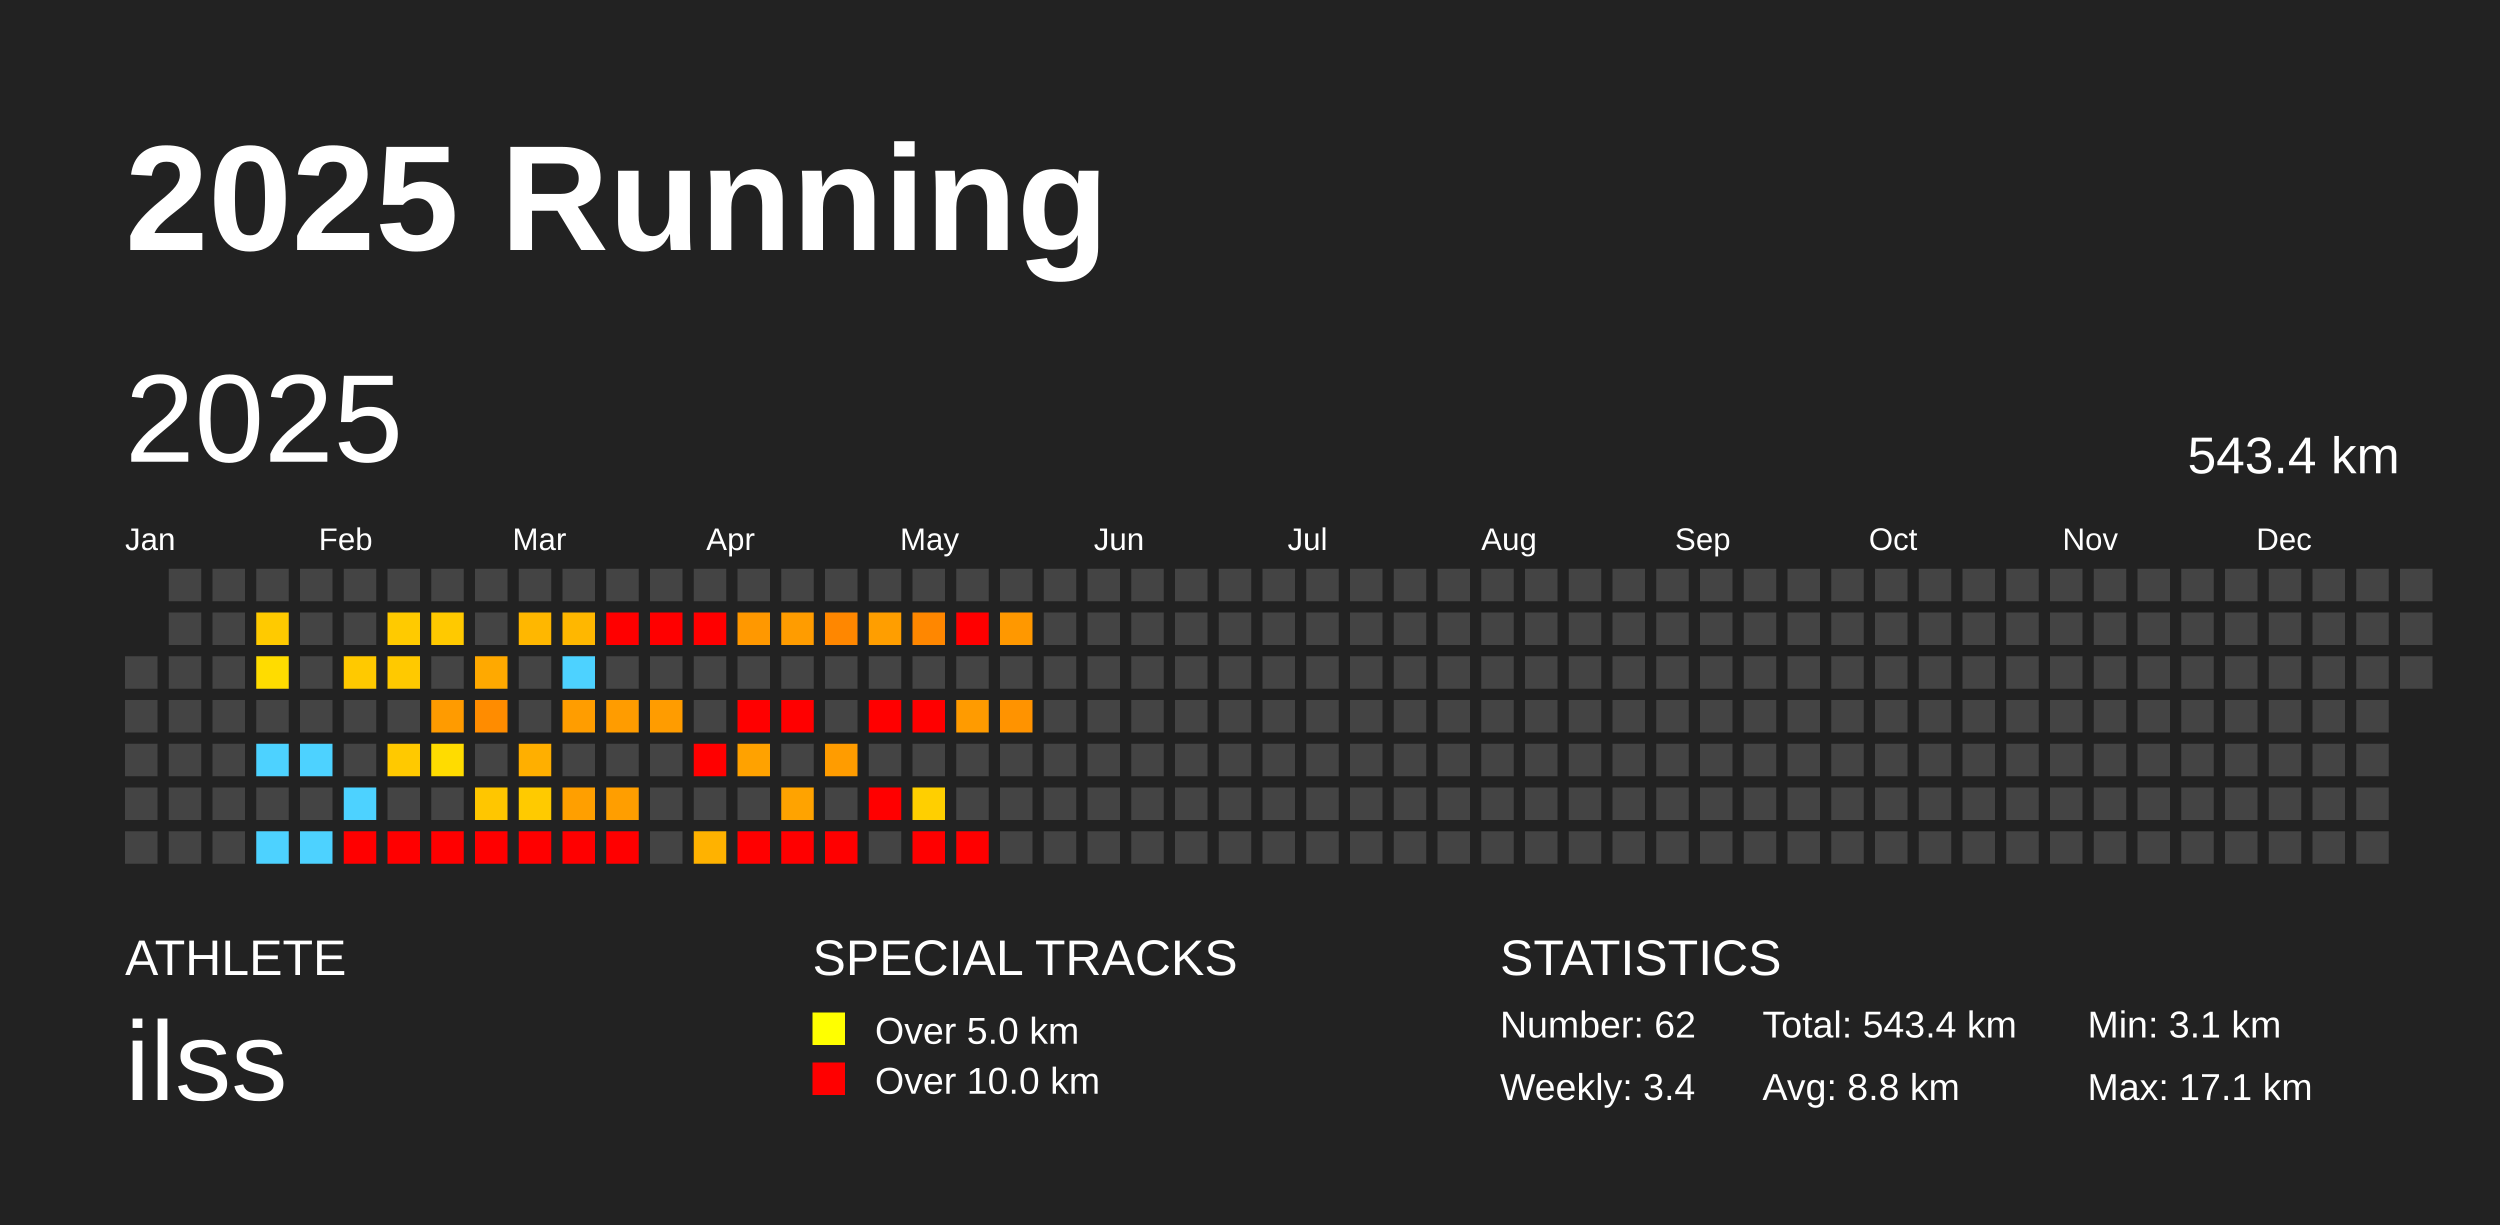
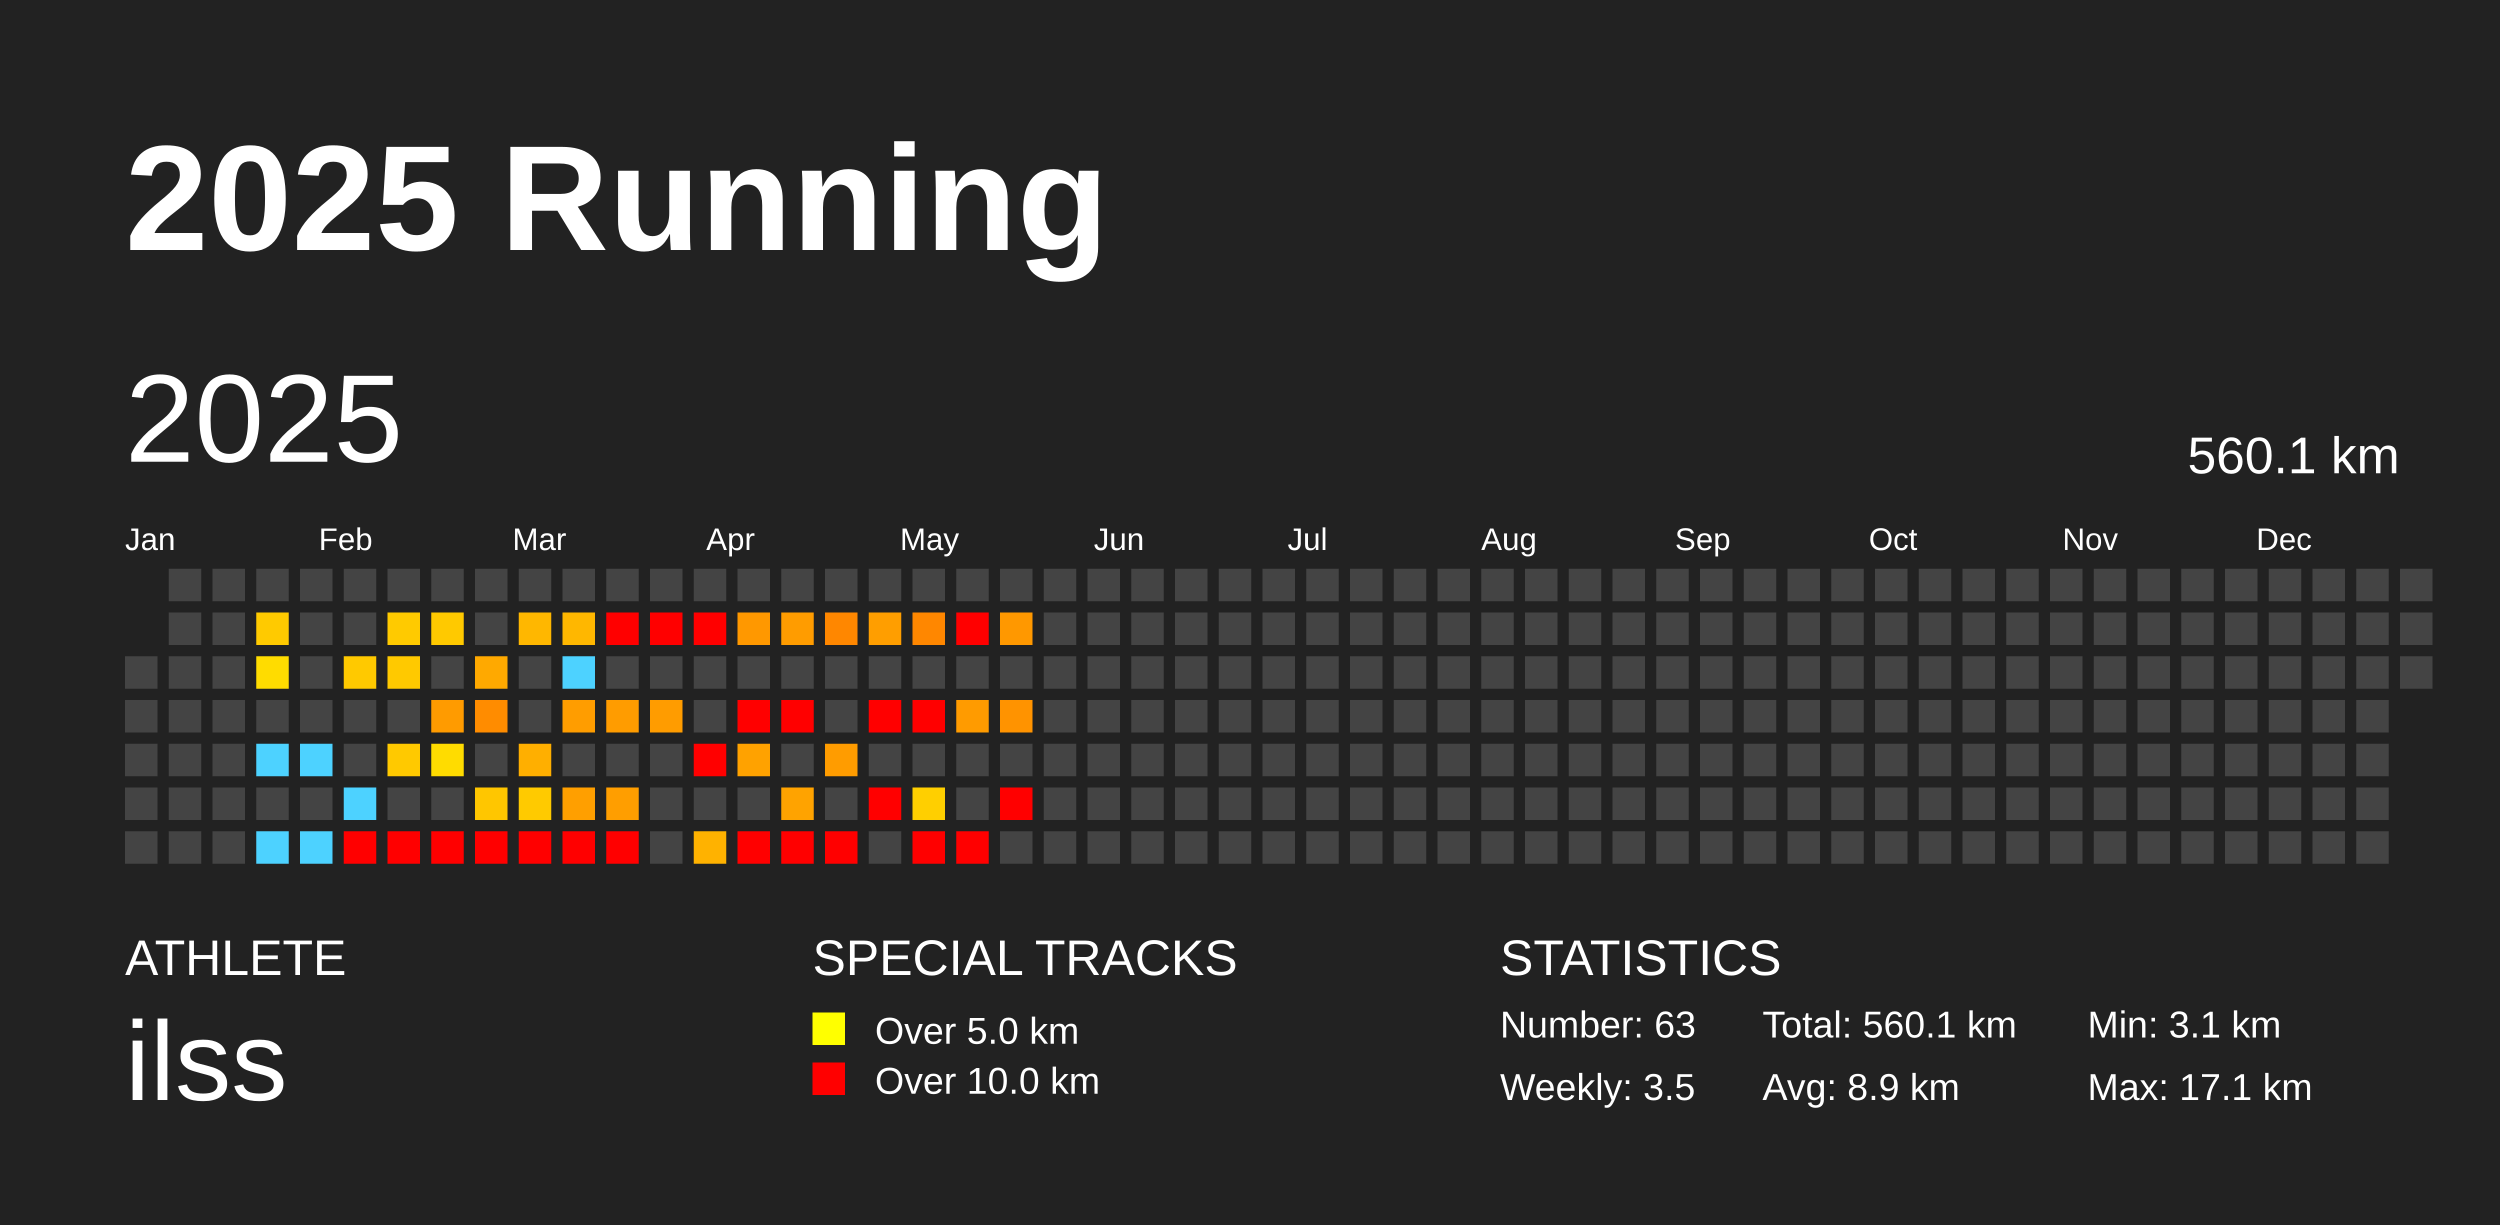
<svg xmlns="http://www.w3.org/2000/svg" baseProfile="full" height="98mm" version="1.1" viewBox="0,0,200,98" width="200mm">
  <defs />
  <rect fill="#222222" height="98" width="200" x="0" y="0" />
  <text fill="#FFFFFF" style="font-size:12px; font-family:Arial; font-weight:bold;" x="10" y="20">2025 Running</text>
  <text fill="#FFFFFF" style="font-size:4px; font-family:Arial" x="10" y="78">ATHLETE</text>
  <text fill="#FFFFFF" style="font-size:9px; font-family:Arial" x="10" y="88">ilss</text>
  <text fill="#FFFFFF" style="font-size:4px; font-family:Arial" x="65" y="78">SPECIAL TRACKS</text>
  <rect fill="yellow" height="2.6" width="2.6" x="65" y="81" />
  <text fill="#FFFFFF" style="font-size:3px; font-family:Arial" x="70" y="83.5">Over 5.0 km</text>
  <rect fill="red" height="2.6" width="2.6" x="65" y="85" />
  <text fill="#FFFFFF" style="font-size:3px; font-family:Arial" x="70" y="87.5">Over 10.0 km</text>
  <text fill="#FFFFFF" style="font-size:4px; font-family:Arial" x="120" y="78">STATISTICS</text>
-   <text fill="#FFFFFF" style="font-size:3px; font-family:Arial" x="120" y="83">Number: 62</text>
-   <text fill="#FFFFFF" style="font-size:3px; font-family:Arial" x="120" y="88">Weekly: 3.4</text>
-   <text fill="#FFFFFF" style="font-size:3px; font-family:Arial" x="141" y="83">Total: 543.4 km</text>
-   <text fill="#FFFFFF" style="font-size:3px; font-family:Arial" x="141" y="88">Avg: 8.8 km</text>
+   <text fill="#FFFFFF" style="font-size:3px; font-family:Arial" x="120" y="83">Number: 63</text>
+   <text fill="#FFFFFF" style="font-size:3px; font-family:Arial" x="120" y="88">Weekly: 3.5</text>
+   <text fill="#FFFFFF" style="font-size:3px; font-family:Arial" x="141" y="83">Total: 560.1 km</text>
+   <text fill="#FFFFFF" style="font-size:3px; font-family:Arial" x="141" y="88">Avg: 8.9 km</text>
  <text fill="#FFFFFF" style="font-size:3px; font-family:Arial" x="167" y="83">Min: 3.1 km</text>
  <text fill="#FFFFFF" style="font-size:3px; font-family:Arial" x="167" y="88">Max: 17.1 km</text>
  <text dominant-baseline="hanging" fill="#FFFFFF" style="font-size:10.0px; font-family:Arial;" x="10" y="30">2025</text>
-   <text dominant-baseline="hanging" fill="#FFFFFF" style="font-size:4.125px; font-family:Arial;" x="175" y="35">543.4 km</text>
+   <text dominant-baseline="hanging" fill="#FFFFFF" style="font-size:4.125px; font-family:Arial;" x="175" y="35">560.1 km</text>
  <text fill="#FFFFFF" style="font-size:2.5px; font-family:Arial" x="10.0" y="44">Jan</text>
  <text fill="#FFFFFF" style="font-size:2.5px; font-family:Arial" x="25.5" y="44">Feb</text>
  <text fill="#FFFFFF" style="font-size:2.5px; font-family:Arial" x="41.0" y="44">Mar</text>
  <text fill="#FFFFFF" style="font-size:2.5px; font-family:Arial" x="56.5" y="44">Apr</text>
  <text fill="#FFFFFF" style="font-size:2.5px; font-family:Arial" x="72.0" y="44">May</text>
  <text fill="#FFFFFF" style="font-size:2.5px; font-family:Arial" x="87.5" y="44">Jun</text>
  <text fill="#FFFFFF" style="font-size:2.5px; font-family:Arial" x="103.0" y="44">Jul</text>
  <text fill="#FFFFFF" style="font-size:2.5px; font-family:Arial" x="118.5" y="44">Aug</text>
  <text fill="#FFFFFF" style="font-size:2.5px; font-family:Arial" x="134.0" y="44">Sep</text>
  <text fill="#FFFFFF" style="font-size:2.5px; font-family:Arial" x="149.5" y="44">Oct</text>
  <text fill="#FFFFFF" style="font-size:2.5px; font-family:Arial" x="165.0" y="44">Nov</text>
  <text fill="#FFFFFF" style="font-size:2.5px; font-family:Arial" x="180.5" y="44">Dec</text>
  <rect fill="#444444" height="2.6" width="2.6" x="10.0" y="52.5" />
  <rect fill="#444444" height="2.6" width="2.6" x="10.0" y="56.0" />
  <rect fill="#444444" height="2.6" width="2.6" x="10.0" y="59.5" />
  <rect fill="#444444" height="2.6" width="2.6" x="10.0" y="63.0" />
  <rect fill="#444444" height="2.6" width="2.6" x="10.0" y="66.5" />
  <rect fill="#444444" height="2.6" width="2.6" x="13.5" y="45.5" />
  <rect fill="#444444" height="2.6" width="2.6" x="13.5" y="49.0" />
  <rect fill="#444444" height="2.6" width="2.6" x="13.5" y="52.5" />
  <rect fill="#444444" height="2.6" width="2.6" x="13.5" y="56.0" />
  <rect fill="#444444" height="2.6" width="2.6" x="13.5" y="59.5" />
  <rect fill="#444444" height="2.6" width="2.6" x="13.5" y="63.0" />
  <rect fill="#444444" height="2.6" width="2.6" x="13.5" y="66.5" />
  <rect fill="#444444" height="2.6" width="2.6" x="17.0" y="45.5" />
  <rect fill="#444444" height="2.6" width="2.6" x="17.0" y="49.0" />
  <rect fill="#444444" height="2.6" width="2.6" x="17.0" y="52.5" />
  <rect fill="#444444" height="2.6" width="2.6" x="17.0" y="56.0" />
  <rect fill="#444444" height="2.6" width="2.6" x="17.0" y="59.5" />
  <rect fill="#444444" height="2.6" width="2.6" x="17.0" y="63.0" />
  <rect fill="#444444" height="2.6" width="2.6" x="17.0" y="66.5" />
  <rect fill="#444444" height="2.6" width="2.6" x="20.5" y="45.5" />
  <rect fill="#ffca00" height="2.6" width="2.6" x="20.5" y="49.0" />
  <rect fill="#ffdc00" height="2.6" width="2.6" x="20.5" y="52.5" />
  <rect fill="#444444" height="2.6" width="2.6" x="20.5" y="56.0" />
  <rect fill="#4dd2ff" height="2.6" width="2.6" x="20.5" y="59.5" />
  <rect fill="#444444" height="2.6" width="2.6" x="20.5" y="63.0" />
  <rect fill="#4dd2ff" height="2.6" width="2.6" x="20.5" y="66.5" />
  <rect fill="#444444" height="2.6" width="2.6" x="24.0" y="45.5" />
  <rect fill="#444444" height="2.6" width="2.6" x="24.0" y="49.0" />
  <rect fill="#444444" height="2.6" width="2.6" x="24.0" y="52.5" />
  <rect fill="#444444" height="2.6" width="2.6" x="24.0" y="56.0" />
  <rect fill="#4dd2ff" height="2.6" width="2.6" x="24.0" y="59.5" />
  <rect fill="#444444" height="2.6" width="2.6" x="24.0" y="63.0" />
  <rect fill="#4dd2ff" height="2.6" width="2.6" x="24.0" y="66.5" />
  <rect fill="#444444" height="2.6" width="2.6" x="27.5" y="45.5" />
  <rect fill="#444444" height="2.6" width="2.6" x="27.5" y="49.0" />
  <rect fill="#ffc900" height="2.6" width="2.6" x="27.5" y="52.5" />
  <rect fill="#444444" height="2.6" width="2.6" x="27.5" y="56.0" />
  <rect fill="#444444" height="2.6" width="2.6" x="27.5" y="59.5" />
  <rect fill="#4dd2ff" height="2.6" width="2.6" x="27.5" y="63.0" />
  <rect fill="red" height="2.6" width="2.6" x="27.5" y="66.5" />
  <rect fill="#444444" height="2.6" width="2.6" x="31.0" y="45.5" />
  <rect fill="#ffca00" height="2.6" width="2.6" x="31.0" y="49.0" />
  <rect fill="#ffc900" height="2.6" width="2.6" x="31.0" y="52.5" />
  <rect fill="#444444" height="2.6" width="2.6" x="31.0" y="56.0" />
  <rect fill="#ffc900" height="2.6" width="2.6" x="31.0" y="59.5" />
  <rect fill="#444444" height="2.6" width="2.6" x="31.0" y="63.0" />
  <rect fill="red" height="2.6" width="2.6" x="31.0" y="66.5" />
  <rect fill="#444444" height="2.6" width="2.6" x="34.5" y="45.5" />
  <rect fill="#ffc900" height="2.6" width="2.6" x="34.5" y="49.0" />
  <rect fill="#444444" height="2.6" width="2.6" x="34.5" y="52.5" />
  <rect fill="#ff9b00" height="2.6" width="2.6" x="34.5" y="56.0" />
  <rect fill="#ffdc00" height="2.6" width="2.6" x="34.5" y="59.5" />
  <rect fill="#444444" height="2.6" width="2.6" x="34.5" y="63.0" />
  <rect fill="red" height="2.6" width="2.6" x="34.5" y="66.5" />
  <rect fill="#444444" height="2.6" width="2.6" x="38.0" y="45.5" />
  <rect fill="#444444" height="2.6" width="2.6" x="38.0" y="49.0" />
  <rect fill="#ffa900" height="2.6" width="2.6" x="38.0" y="52.5" />
  <rect fill="#ff8c00" height="2.6" width="2.6" x="38.0" y="56.0" />
  <rect fill="#444444" height="2.6" width="2.6" x="38.0" y="59.5" />
  <rect fill="#ffc600" height="2.6" width="2.6" x="38.0" y="63.0" />
  <rect fill="red" height="2.6" width="2.6" x="38.0" y="66.5" />
  <rect fill="#444444" height="2.6" width="2.6" x="41.5" y="45.5" />
  <rect fill="#ffb700" height="2.6" width="2.6" x="41.5" y="49.0" />
  <rect fill="#444444" height="2.6" width="2.6" x="41.5" y="52.5" />
  <rect fill="#444444" height="2.6" width="2.6" x="41.5" y="56.0" />
  <rect fill="#ffaf00" height="2.6" width="2.6" x="41.5" y="59.5" />
  <rect fill="#ffca00" height="2.6" width="2.6" x="41.5" y="63.0" />
  <rect fill="red" height="2.6" width="2.6" x="41.5" y="66.5" />
  <rect fill="#444444" height="2.6" width="2.6" x="45.0" y="45.5" />
  <rect fill="#ffb700" height="2.6" width="2.6" x="45.0" y="49.0" />
  <rect fill="#4dd2ff" height="2.6" width="2.6" x="45.0" y="52.5" />
  <rect fill="#ff9d00" height="2.6" width="2.6" x="45.0" y="56.0" />
  <rect fill="#444444" height="2.6" width="2.6" x="45.0" y="59.5" />
  <rect fill="#ff9f00" height="2.6" width="2.6" x="45.0" y="63.0" />
  <rect fill="red" height="2.6" width="2.6" x="45.0" y="66.5" />
  <rect fill="#444444" height="2.6" width="2.6" x="48.5" y="45.5" />
  <rect fill="red" height="2.6" width="2.6" x="48.5" y="49.0" />
  <rect fill="#444444" height="2.6" width="2.6" x="48.5" y="52.5" />
  <rect fill="#ff9c00" height="2.6" width="2.6" x="48.5" y="56.0" />
  <rect fill="#444444" height="2.6" width="2.6" x="48.5" y="59.5" />
  <rect fill="#ff9e00" height="2.6" width="2.6" x="48.5" y="63.0" />
  <rect fill="red" height="2.6" width="2.6" x="48.5" y="66.5" />
  <rect fill="#444444" height="2.6" width="2.6" x="52.0" y="45.5" />
  <rect fill="red" height="2.6" width="2.6" x="52.0" y="49.0" />
  <rect fill="#444444" height="2.6" width="2.6" x="52.0" y="52.5" />
  <rect fill="#ff9c00" height="2.6" width="2.6" x="52.0" y="56.0" />
  <rect fill="#444444" height="2.6" width="2.6" x="52.0" y="59.5" />
  <rect fill="#444444" height="2.6" width="2.6" x="52.0" y="63.0" />
  <rect fill="#444444" height="2.6" width="2.6" x="52.0" y="66.5" />
  <rect fill="#444444" height="2.6" width="2.6" x="55.5" y="45.5" />
  <rect fill="red" height="2.6" width="2.6" x="55.5" y="49.0" />
  <rect fill="#444444" height="2.6" width="2.6" x="55.5" y="52.5" />
  <rect fill="#444444" height="2.6" width="2.6" x="55.5" y="56.0" />
  <rect fill="red" height="2.6" width="2.6" x="55.5" y="59.5" />
  <rect fill="#444444" height="2.6" width="2.6" x="55.5" y="63.0" />
  <rect fill="#ffb200" height="2.6" width="2.6" x="55.5" y="66.5" />
  <rect fill="#444444" height="2.6" width="2.6" x="59.0" y="45.5" />
  <rect fill="#ff9800" height="2.6" width="2.6" x="59.0" y="49.0" />
  <rect fill="#444444" height="2.6" width="2.6" x="59.0" y="52.5" />
  <rect fill="red" height="2.6" width="2.6" x="59.0" y="56.0" />
  <rect fill="#ffa200" height="2.6" width="2.6" x="59.0" y="59.5" />
  <rect fill="#444444" height="2.6" width="2.6" x="59.0" y="63.0" />
  <rect fill="red" height="2.6" width="2.6" x="59.0" y="66.5" />
  <rect fill="#444444" height="2.6" width="2.6" x="62.5" y="45.5" />
  <rect fill="#ff9c00" height="2.6" width="2.6" x="62.5" y="49.0" />
  <rect fill="#444444" height="2.6" width="2.6" x="62.5" y="52.5" />
  <rect fill="red" height="2.6" width="2.6" x="62.5" y="56.0" />
  <rect fill="#444444" height="2.6" width="2.6" x="62.5" y="59.5" />
  <rect fill="#ffa300" height="2.6" width="2.6" x="62.5" y="63.0" />
  <rect fill="red" height="2.6" width="2.6" x="62.5" y="66.5" />
  <rect fill="#444444" height="2.6" width="2.6" x="66.0" y="45.5" />
  <rect fill="#ff8700" height="2.6" width="2.6" x="66.0" y="49.0" />
  <rect fill="#444444" height="2.6" width="2.6" x="66.0" y="52.5" />
  <rect fill="#444444" height="2.6" width="2.6" x="66.0" y="56.0" />
  <rect fill="#ff9c00" height="2.6" width="2.6" x="66.0" y="59.5" />
  <rect fill="#444444" height="2.6" width="2.6" x="66.0" y="63.0" />
  <rect fill="red" height="2.6" width="2.6" x="66.0" y="66.5" />
  <rect fill="#444444" height="2.6" width="2.6" x="69.5" y="45.5" />
  <rect fill="#ff9e00" height="2.6" width="2.6" x="69.5" y="49.0" />
  <rect fill="#444444" height="2.6" width="2.6" x="69.5" y="52.5" />
  <rect fill="red" height="2.6" width="2.6" x="69.5" y="56.0" />
  <rect fill="#444444" height="2.6" width="2.6" x="69.5" y="59.5" />
  <rect fill="red" height="2.6" width="2.6" x="69.5" y="63.0" />
  <rect fill="#444444" height="2.6" width="2.6" x="69.5" y="66.5" />
  <rect fill="#444444" height="2.6" width="2.6" x="73.0" y="45.5" />
  <rect fill="#ff8700" height="2.6" width="2.6" x="73.0" y="49.0" />
  <rect fill="#444444" height="2.6" width="2.6" x="73.0" y="52.5" />
  <rect fill="red" height="2.6" width="2.6" x="73.0" y="56.0" />
  <rect fill="#444444" height="2.6" width="2.6" x="73.0" y="59.5" />
  <rect fill="#ffcf00" height="2.6" width="2.6" x="73.0" y="63.0" />
  <rect fill="red" height="2.6" width="2.6" x="73.0" y="66.5" />
  <rect fill="#444444" height="2.6" width="2.6" x="76.5" y="45.5" />
  <rect fill="red" height="2.6" width="2.6" x="76.5" y="49.0" />
  <rect fill="#444444" height="2.6" width="2.6" x="76.5" y="52.5" />
  <rect fill="#ff9b00" height="2.6" width="2.6" x="76.5" y="56.0" />
  <rect fill="#444444" height="2.6" width="2.6" x="76.5" y="59.5" />
  <rect fill="#444444" height="2.6" width="2.6" x="76.5" y="63.0" />
  <rect fill="red" height="2.6" width="2.6" x="76.5" y="66.5" />
  <rect fill="#444444" height="2.6" width="2.6" x="80.0" y="45.5" />
  <rect fill="#ff9800" height="2.6" width="2.6" x="80.0" y="49.0" />
  <rect fill="#444444" height="2.6" width="2.6" x="80.0" y="52.5" />
  <rect fill="#ff9300" height="2.6" width="2.6" x="80.0" y="56.0" />
  <rect fill="#444444" height="2.6" width="2.6" x="80.0" y="59.5" />
-   <rect fill="#444444" height="2.6" width="2.6" x="80.0" y="63.0" />
+   <rect fill="red" height="2.6" width="2.6" x="80.0" y="63.0" />
  <rect fill="#444444" height="2.6" width="2.6" x="80.0" y="66.5" />
  <rect fill="#444444" height="2.6" width="2.6" x="83.5" y="45.5" />
  <rect fill="#444444" height="2.6" width="2.6" x="83.5" y="49.0" />
  <rect fill="#444444" height="2.6" width="2.6" x="83.5" y="52.5" />
  <rect fill="#444444" height="2.6" width="2.6" x="83.5" y="56.0" />
  <rect fill="#444444" height="2.6" width="2.6" x="83.5" y="59.5" />
  <rect fill="#444444" height="2.6" width="2.6" x="83.5" y="63.0" />
  <rect fill="#444444" height="2.6" width="2.6" x="83.5" y="66.5" />
  <rect fill="#444444" height="2.6" width="2.6" x="87.0" y="45.5" />
  <rect fill="#444444" height="2.6" width="2.6" x="87.0" y="49.0" />
  <rect fill="#444444" height="2.6" width="2.6" x="87.0" y="52.5" />
  <rect fill="#444444" height="2.6" width="2.6" x="87.0" y="56.0" />
  <rect fill="#444444" height="2.6" width="2.6" x="87.0" y="59.5" />
  <rect fill="#444444" height="2.6" width="2.6" x="87.0" y="63.0" />
  <rect fill="#444444" height="2.6" width="2.6" x="87.0" y="66.5" />
  <rect fill="#444444" height="2.6" width="2.6" x="90.5" y="45.5" />
  <rect fill="#444444" height="2.6" width="2.6" x="90.5" y="49.0" />
  <rect fill="#444444" height="2.6" width="2.6" x="90.5" y="52.5" />
  <rect fill="#444444" height="2.6" width="2.6" x="90.5" y="56.0" />
  <rect fill="#444444" height="2.6" width="2.6" x="90.5" y="59.5" />
  <rect fill="#444444" height="2.6" width="2.6" x="90.5" y="63.0" />
  <rect fill="#444444" height="2.6" width="2.6" x="90.5" y="66.5" />
  <rect fill="#444444" height="2.6" width="2.6" x="94.0" y="45.5" />
  <rect fill="#444444" height="2.6" width="2.6" x="94.0" y="49.0" />
  <rect fill="#444444" height="2.6" width="2.6" x="94.0" y="52.5" />
  <rect fill="#444444" height="2.6" width="2.6" x="94.0" y="56.0" />
  <rect fill="#444444" height="2.6" width="2.6" x="94.0" y="59.5" />
  <rect fill="#444444" height="2.6" width="2.6" x="94.0" y="63.0" />
  <rect fill="#444444" height="2.6" width="2.6" x="94.0" y="66.5" />
  <rect fill="#444444" height="2.6" width="2.6" x="97.5" y="45.5" />
  <rect fill="#444444" height="2.6" width="2.6" x="97.5" y="49.0" />
  <rect fill="#444444" height="2.6" width="2.6" x="97.5" y="52.5" />
  <rect fill="#444444" height="2.6" width="2.6" x="97.5" y="56.0" />
  <rect fill="#444444" height="2.6" width="2.6" x="97.5" y="59.5" />
  <rect fill="#444444" height="2.6" width="2.6" x="97.5" y="63.0" />
  <rect fill="#444444" height="2.6" width="2.6" x="97.5" y="66.5" />
  <rect fill="#444444" height="2.6" width="2.6" x="101.0" y="45.5" />
  <rect fill="#444444" height="2.6" width="2.6" x="101.0" y="49.0" />
  <rect fill="#444444" height="2.6" width="2.6" x="101.0" y="52.5" />
  <rect fill="#444444" height="2.6" width="2.6" x="101.0" y="56.0" />
  <rect fill="#444444" height="2.6" width="2.6" x="101.0" y="59.5" />
  <rect fill="#444444" height="2.6" width="2.6" x="101.0" y="63.0" />
  <rect fill="#444444" height="2.6" width="2.6" x="101.0" y="66.5" />
  <rect fill="#444444" height="2.6" width="2.6" x="104.5" y="45.5" />
  <rect fill="#444444" height="2.6" width="2.6" x="104.5" y="49.0" />
  <rect fill="#444444" height="2.6" width="2.6" x="104.5" y="52.5" />
  <rect fill="#444444" height="2.6" width="2.6" x="104.5" y="56.0" />
  <rect fill="#444444" height="2.6" width="2.6" x="104.5" y="59.5" />
  <rect fill="#444444" height="2.6" width="2.6" x="104.5" y="63.0" />
  <rect fill="#444444" height="2.6" width="2.6" x="104.5" y="66.5" />
  <rect fill="#444444" height="2.6" width="2.6" x="108.0" y="45.5" />
  <rect fill="#444444" height="2.6" width="2.6" x="108.0" y="49.0" />
  <rect fill="#444444" height="2.6" width="2.6" x="108.0" y="52.5" />
  <rect fill="#444444" height="2.6" width="2.6" x="108.0" y="56.0" />
  <rect fill="#444444" height="2.6" width="2.6" x="108.0" y="59.5" />
  <rect fill="#444444" height="2.6" width="2.6" x="108.0" y="63.0" />
  <rect fill="#444444" height="2.6" width="2.6" x="108.0" y="66.5" />
  <rect fill="#444444" height="2.6" width="2.6" x="111.5" y="45.5" />
  <rect fill="#444444" height="2.6" width="2.6" x="111.5" y="49.0" />
  <rect fill="#444444" height="2.6" width="2.6" x="111.5" y="52.5" />
  <rect fill="#444444" height="2.6" width="2.6" x="111.5" y="56.0" />
  <rect fill="#444444" height="2.6" width="2.6" x="111.5" y="59.5" />
  <rect fill="#444444" height="2.6" width="2.6" x="111.5" y="63.0" />
  <rect fill="#444444" height="2.6" width="2.6" x="111.5" y="66.5" />
  <rect fill="#444444" height="2.6" width="2.6" x="115.0" y="45.5" />
  <rect fill="#444444" height="2.6" width="2.6" x="115.0" y="49.0" />
  <rect fill="#444444" height="2.6" width="2.6" x="115.0" y="52.5" />
  <rect fill="#444444" height="2.6" width="2.6" x="115.0" y="56.0" />
  <rect fill="#444444" height="2.6" width="2.6" x="115.0" y="59.5" />
  <rect fill="#444444" height="2.6" width="2.6" x="115.0" y="63.0" />
  <rect fill="#444444" height="2.6" width="2.6" x="115.0" y="66.5" />
  <rect fill="#444444" height="2.6" width="2.6" x="118.5" y="45.5" />
  <rect fill="#444444" height="2.6" width="2.6" x="118.5" y="49.0" />
  <rect fill="#444444" height="2.6" width="2.6" x="118.5" y="52.5" />
  <rect fill="#444444" height="2.6" width="2.6" x="118.5" y="56.0" />
  <rect fill="#444444" height="2.6" width="2.6" x="118.5" y="59.5" />
  <rect fill="#444444" height="2.6" width="2.6" x="118.5" y="63.0" />
  <rect fill="#444444" height="2.6" width="2.6" x="118.5" y="66.5" />
  <rect fill="#444444" height="2.6" width="2.6" x="122.0" y="45.5" />
  <rect fill="#444444" height="2.6" width="2.6" x="122.0" y="49.0" />
  <rect fill="#444444" height="2.6" width="2.6" x="122.0" y="52.5" />
  <rect fill="#444444" height="2.6" width="2.6" x="122.0" y="56.0" />
  <rect fill="#444444" height="2.6" width="2.6" x="122.0" y="59.5" />
  <rect fill="#444444" height="2.6" width="2.6" x="122.0" y="63.0" />
  <rect fill="#444444" height="2.6" width="2.6" x="122.0" y="66.5" />
  <rect fill="#444444" height="2.6" width="2.6" x="125.5" y="45.5" />
  <rect fill="#444444" height="2.6" width="2.6" x="125.5" y="49.0" />
  <rect fill="#444444" height="2.6" width="2.6" x="125.5" y="52.5" />
  <rect fill="#444444" height="2.6" width="2.6" x="125.5" y="56.0" />
  <rect fill="#444444" height="2.6" width="2.6" x="125.5" y="59.5" />
  <rect fill="#444444" height="2.6" width="2.6" x="125.5" y="63.0" />
  <rect fill="#444444" height="2.6" width="2.6" x="125.5" y="66.5" />
  <rect fill="#444444" height="2.6" width="2.6" x="129.0" y="45.5" />
  <rect fill="#444444" height="2.6" width="2.6" x="129.0" y="49.0" />
  <rect fill="#444444" height="2.6" width="2.6" x="129.0" y="52.5" />
  <rect fill="#444444" height="2.6" width="2.6" x="129.0" y="56.0" />
  <rect fill="#444444" height="2.6" width="2.6" x="129.0" y="59.5" />
  <rect fill="#444444" height="2.6" width="2.6" x="129.0" y="63.0" />
  <rect fill="#444444" height="2.6" width="2.6" x="129.0" y="66.5" />
  <rect fill="#444444" height="2.6" width="2.6" x="132.5" y="45.5" />
  <rect fill="#444444" height="2.6" width="2.6" x="132.5" y="49.0" />
  <rect fill="#444444" height="2.6" width="2.6" x="132.5" y="52.5" />
  <rect fill="#444444" height="2.6" width="2.6" x="132.5" y="56.0" />
  <rect fill="#444444" height="2.6" width="2.6" x="132.5" y="59.5" />
  <rect fill="#444444" height="2.6" width="2.6" x="132.5" y="63.0" />
  <rect fill="#444444" height="2.6" width="2.6" x="132.5" y="66.5" />
  <rect fill="#444444" height="2.6" width="2.6" x="136.0" y="45.5" />
  <rect fill="#444444" height="2.6" width="2.6" x="136.0" y="49.0" />
  <rect fill="#444444" height="2.6" width="2.6" x="136.0" y="52.5" />
  <rect fill="#444444" height="2.6" width="2.6" x="136.0" y="56.0" />
  <rect fill="#444444" height="2.6" width="2.6" x="136.0" y="59.5" />
  <rect fill="#444444" height="2.6" width="2.6" x="136.0" y="63.0" />
  <rect fill="#444444" height="2.6" width="2.6" x="136.0" y="66.5" />
  <rect fill="#444444" height="2.6" width="2.6" x="139.5" y="45.5" />
  <rect fill="#444444" height="2.6" width="2.6" x="139.5" y="49.0" />
  <rect fill="#444444" height="2.6" width="2.6" x="139.5" y="52.5" />
  <rect fill="#444444" height="2.6" width="2.6" x="139.5" y="56.0" />
  <rect fill="#444444" height="2.6" width="2.6" x="139.5" y="59.5" />
  <rect fill="#444444" height="2.6" width="2.6" x="139.5" y="63.0" />
  <rect fill="#444444" height="2.6" width="2.6" x="139.5" y="66.5" />
  <rect fill="#444444" height="2.6" width="2.6" x="143.0" y="45.5" />
  <rect fill="#444444" height="2.6" width="2.6" x="143.0" y="49.0" />
  <rect fill="#444444" height="2.6" width="2.6" x="143.0" y="52.5" />
  <rect fill="#444444" height="2.6" width="2.6" x="143.0" y="56.0" />
  <rect fill="#444444" height="2.6" width="2.6" x="143.0" y="59.5" />
  <rect fill="#444444" height="2.6" width="2.6" x="143.0" y="63.0" />
  <rect fill="#444444" height="2.6" width="2.6" x="143.0" y="66.5" />
  <rect fill="#444444" height="2.6" width="2.6" x="146.5" y="45.5" />
  <rect fill="#444444" height="2.6" width="2.6" x="146.5" y="49.0" />
  <rect fill="#444444" height="2.6" width="2.6" x="146.5" y="52.5" />
  <rect fill="#444444" height="2.6" width="2.6" x="146.5" y="56.0" />
  <rect fill="#444444" height="2.6" width="2.6" x="146.5" y="59.5" />
  <rect fill="#444444" height="2.6" width="2.6" x="146.5" y="63.0" />
  <rect fill="#444444" height="2.6" width="2.6" x="146.5" y="66.5" />
  <rect fill="#444444" height="2.6" width="2.6" x="150.0" y="45.5" />
  <rect fill="#444444" height="2.6" width="2.6" x="150.0" y="49.0" />
  <rect fill="#444444" height="2.6" width="2.6" x="150.0" y="52.5" />
  <rect fill="#444444" height="2.6" width="2.6" x="150.0" y="56.0" />
  <rect fill="#444444" height="2.6" width="2.6" x="150.0" y="59.5" />
  <rect fill="#444444" height="2.6" width="2.6" x="150.0" y="63.0" />
  <rect fill="#444444" height="2.6" width="2.6" x="150.0" y="66.5" />
  <rect fill="#444444" height="2.6" width="2.6" x="153.5" y="45.5" />
  <rect fill="#444444" height="2.6" width="2.6" x="153.5" y="49.0" />
  <rect fill="#444444" height="2.6" width="2.6" x="153.5" y="52.5" />
  <rect fill="#444444" height="2.6" width="2.6" x="153.5" y="56.0" />
  <rect fill="#444444" height="2.6" width="2.6" x="153.5" y="59.5" />
  <rect fill="#444444" height="2.6" width="2.6" x="153.5" y="63.0" />
  <rect fill="#444444" height="2.6" width="2.6" x="153.5" y="66.5" />
  <rect fill="#444444" height="2.6" width="2.6" x="157.0" y="45.5" />
  <rect fill="#444444" height="2.6" width="2.6" x="157.0" y="49.0" />
  <rect fill="#444444" height="2.6" width="2.6" x="157.0" y="52.5" />
  <rect fill="#444444" height="2.6" width="2.6" x="157.0" y="56.0" />
  <rect fill="#444444" height="2.6" width="2.6" x="157.0" y="59.5" />
  <rect fill="#444444" height="2.6" width="2.6" x="157.0" y="63.0" />
  <rect fill="#444444" height="2.6" width="2.6" x="157.0" y="66.5" />
  <rect fill="#444444" height="2.6" width="2.6" x="160.5" y="45.5" />
  <rect fill="#444444" height="2.6" width="2.6" x="160.5" y="49.0" />
  <rect fill="#444444" height="2.6" width="2.6" x="160.5" y="52.5" />
  <rect fill="#444444" height="2.6" width="2.6" x="160.5" y="56.0" />
  <rect fill="#444444" height="2.6" width="2.6" x="160.5" y="59.5" />
  <rect fill="#444444" height="2.6" width="2.6" x="160.5" y="63.0" />
  <rect fill="#444444" height="2.6" width="2.6" x="160.5" y="66.5" />
  <rect fill="#444444" height="2.6" width="2.6" x="164.0" y="45.5" />
  <rect fill="#444444" height="2.6" width="2.6" x="164.0" y="49.0" />
  <rect fill="#444444" height="2.6" width="2.6" x="164.0" y="52.5" />
  <rect fill="#444444" height="2.6" width="2.6" x="164.0" y="56.0" />
  <rect fill="#444444" height="2.6" width="2.6" x="164.0" y="59.5" />
  <rect fill="#444444" height="2.6" width="2.6" x="164.0" y="63.0" />
  <rect fill="#444444" height="2.6" width="2.6" x="164.0" y="66.5" />
  <rect fill="#444444" height="2.6" width="2.6" x="167.5" y="45.5" />
  <rect fill="#444444" height="2.6" width="2.6" x="167.5" y="49.0" />
  <rect fill="#444444" height="2.6" width="2.6" x="167.5" y="52.5" />
  <rect fill="#444444" height="2.6" width="2.6" x="167.5" y="56.0" />
  <rect fill="#444444" height="2.6" width="2.6" x="167.5" y="59.5" />
  <rect fill="#444444" height="2.6" width="2.6" x="167.5" y="63.0" />
  <rect fill="#444444" height="2.6" width="2.6" x="167.5" y="66.5" />
  <rect fill="#444444" height="2.6" width="2.6" x="171.0" y="45.5" />
  <rect fill="#444444" height="2.6" width="2.6" x="171.0" y="49.0" />
  <rect fill="#444444" height="2.6" width="2.6" x="171.0" y="52.5" />
  <rect fill="#444444" height="2.6" width="2.6" x="171.0" y="56.0" />
  <rect fill="#444444" height="2.6" width="2.6" x="171.0" y="59.5" />
  <rect fill="#444444" height="2.6" width="2.6" x="171.0" y="63.0" />
  <rect fill="#444444" height="2.6" width="2.6" x="171.0" y="66.5" />
  <rect fill="#444444" height="2.6" width="2.6" x="174.5" y="45.5" />
  <rect fill="#444444" height="2.6" width="2.6" x="174.5" y="49.0" />
  <rect fill="#444444" height="2.6" width="2.6" x="174.5" y="52.5" />
  <rect fill="#444444" height="2.6" width="2.6" x="174.5" y="56.0" />
  <rect fill="#444444" height="2.6" width="2.6" x="174.5" y="59.5" />
  <rect fill="#444444" height="2.6" width="2.6" x="174.5" y="63.0" />
  <rect fill="#444444" height="2.6" width="2.6" x="174.5" y="66.5" />
  <rect fill="#444444" height="2.6" width="2.6" x="178.0" y="45.5" />
  <rect fill="#444444" height="2.6" width="2.6" x="178.0" y="49.0" />
  <rect fill="#444444" height="2.6" width="2.6" x="178.0" y="52.5" />
  <rect fill="#444444" height="2.6" width="2.6" x="178.0" y="56.0" />
  <rect fill="#444444" height="2.6" width="2.6" x="178.0" y="59.5" />
  <rect fill="#444444" height="2.6" width="2.6" x="178.0" y="63.0" />
  <rect fill="#444444" height="2.6" width="2.6" x="178.0" y="66.5" />
  <rect fill="#444444" height="2.6" width="2.6" x="181.5" y="45.5" />
  <rect fill="#444444" height="2.6" width="2.6" x="181.5" y="49.0" />
  <rect fill="#444444" height="2.6" width="2.6" x="181.5" y="52.5" />
  <rect fill="#444444" height="2.6" width="2.6" x="181.5" y="56.0" />
  <rect fill="#444444" height="2.6" width="2.6" x="181.5" y="59.5" />
  <rect fill="#444444" height="2.6" width="2.6" x="181.5" y="63.0" />
  <rect fill="#444444" height="2.6" width="2.6" x="181.5" y="66.5" />
  <rect fill="#444444" height="2.6" width="2.6" x="185.0" y="45.5" />
  <rect fill="#444444" height="2.6" width="2.6" x="185.0" y="49.0" />
  <rect fill="#444444" height="2.6" width="2.6" x="185.0" y="52.5" />
  <rect fill="#444444" height="2.6" width="2.6" x="185.0" y="56.0" />
  <rect fill="#444444" height="2.6" width="2.6" x="185.0" y="59.5" />
  <rect fill="#444444" height="2.6" width="2.6" x="185.0" y="63.0" />
  <rect fill="#444444" height="2.6" width="2.6" x="185.0" y="66.5" />
  <rect fill="#444444" height="2.6" width="2.6" x="188.5" y="45.5" />
  <rect fill="#444444" height="2.6" width="2.6" x="188.5" y="49.0" />
  <rect fill="#444444" height="2.6" width="2.6" x="188.5" y="52.5" />
  <rect fill="#444444" height="2.6" width="2.6" x="188.5" y="56.0" />
  <rect fill="#444444" height="2.6" width="2.6" x="188.5" y="59.5" />
  <rect fill="#444444" height="2.6" width="2.6" x="188.5" y="63.0" />
  <rect fill="#444444" height="2.6" width="2.6" x="188.5" y="66.5" />
  <rect fill="#444444" height="2.6" width="2.6" x="192.0" y="45.5" />
  <rect fill="#444444" height="2.6" width="2.6" x="192.0" y="49.0" />
  <rect fill="#444444" height="2.6" width="2.6" x="192.0" y="52.5" />
</svg>
